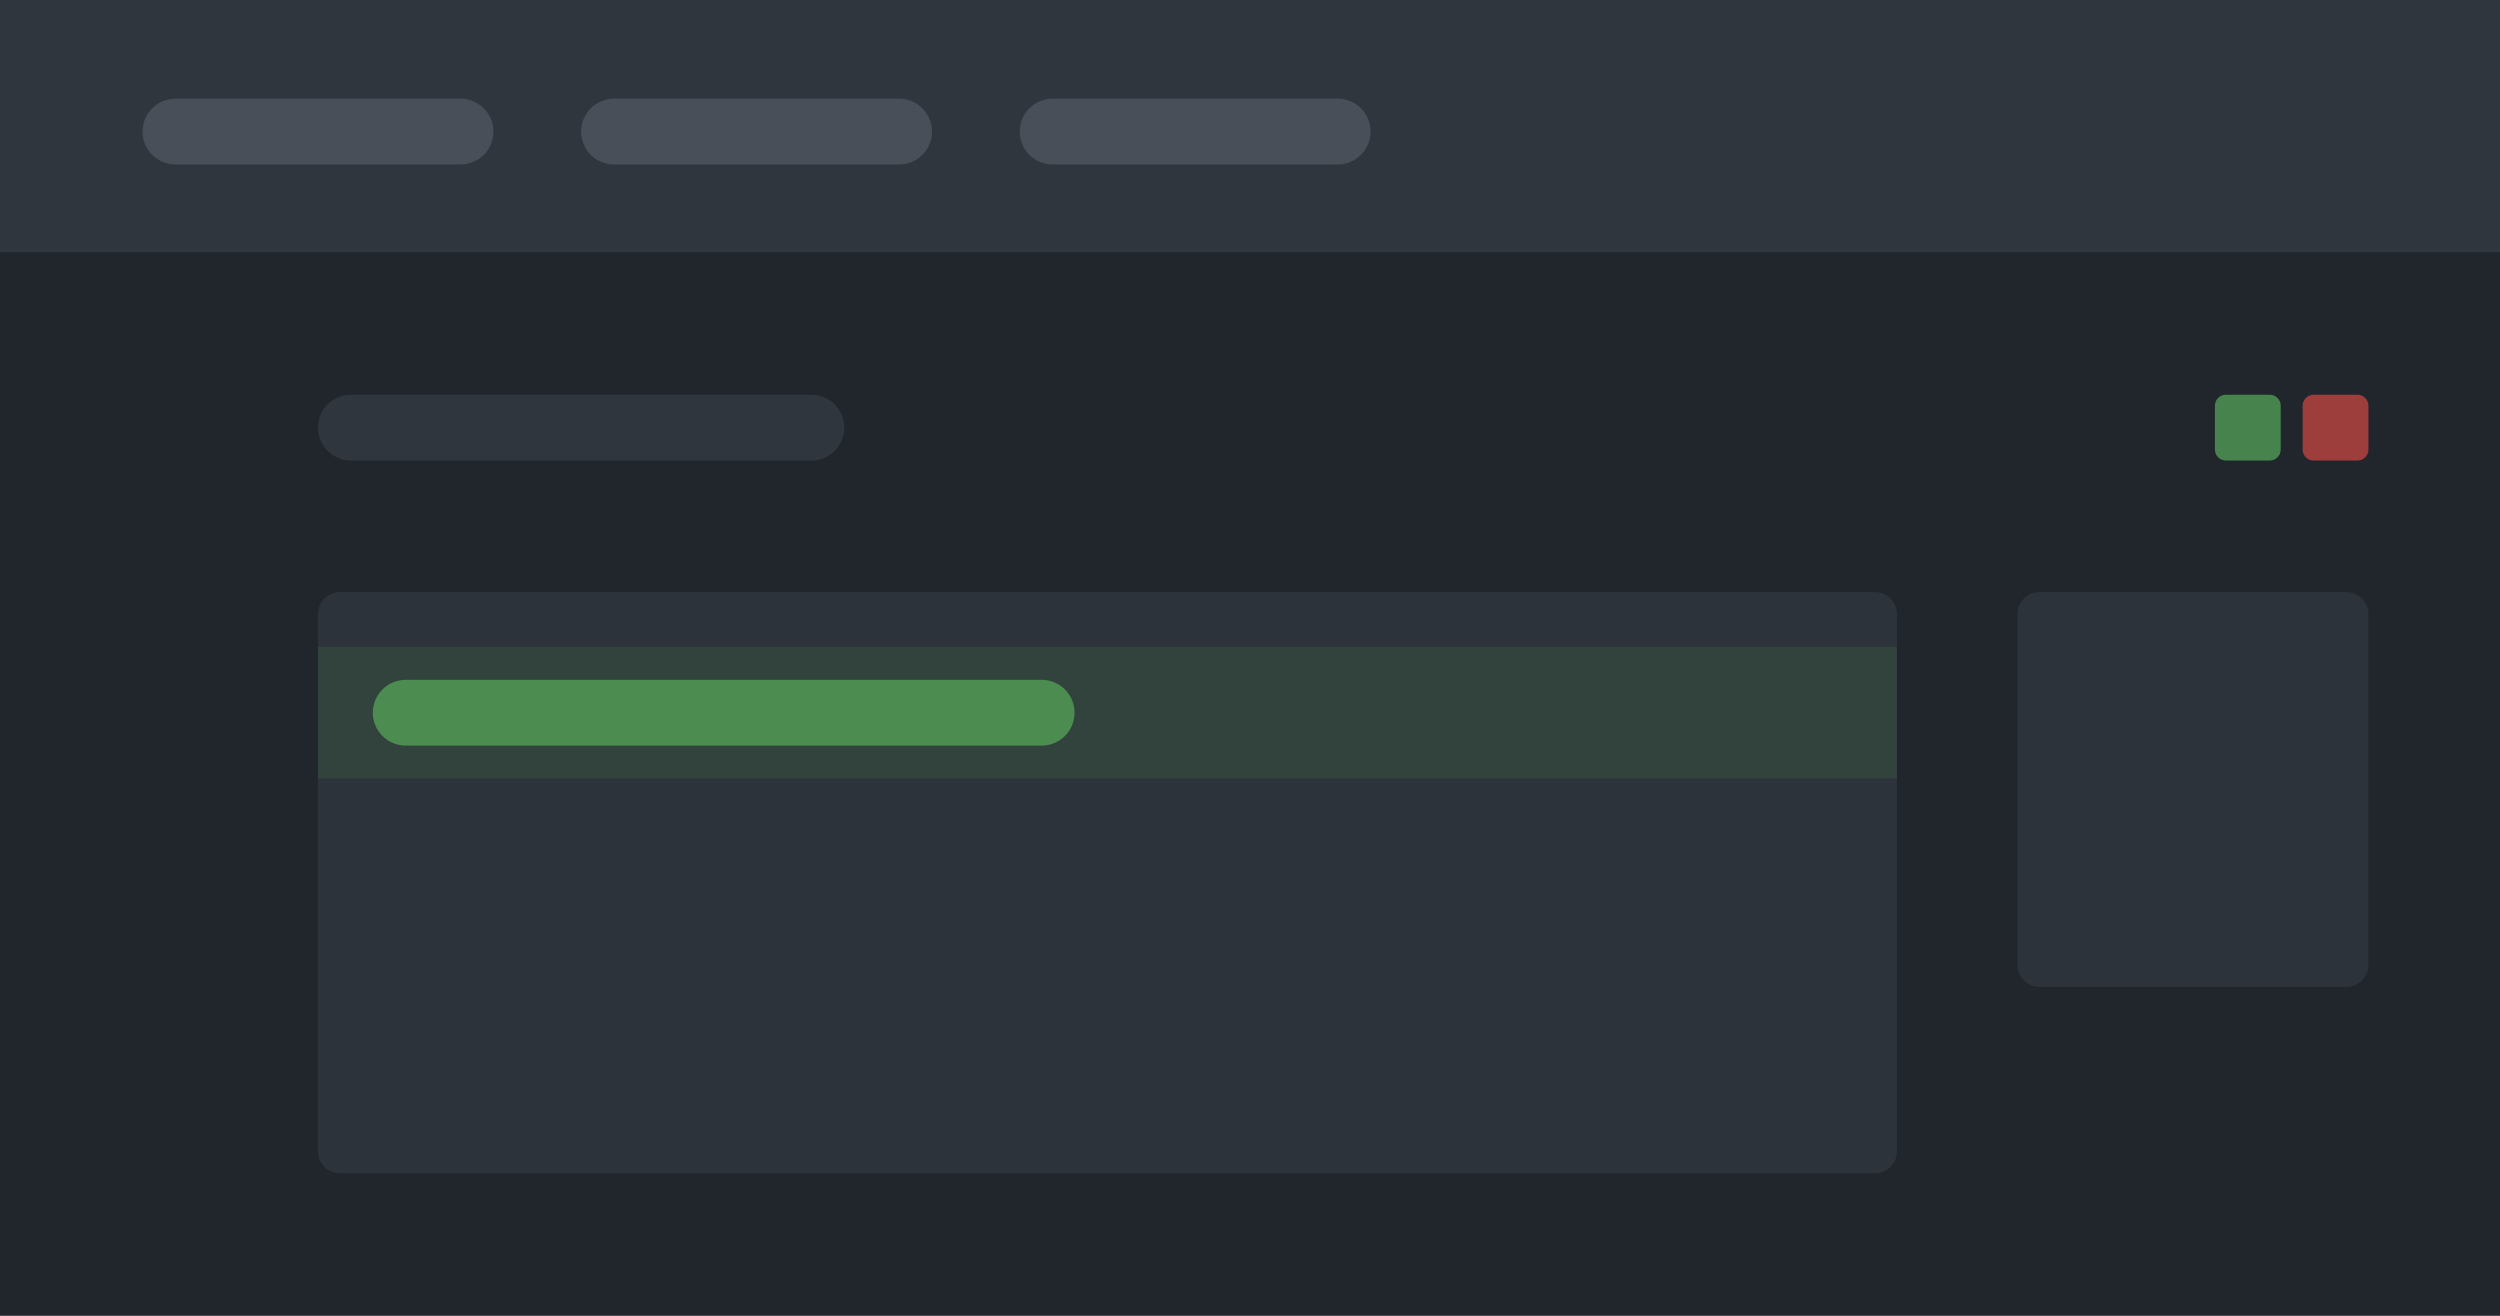
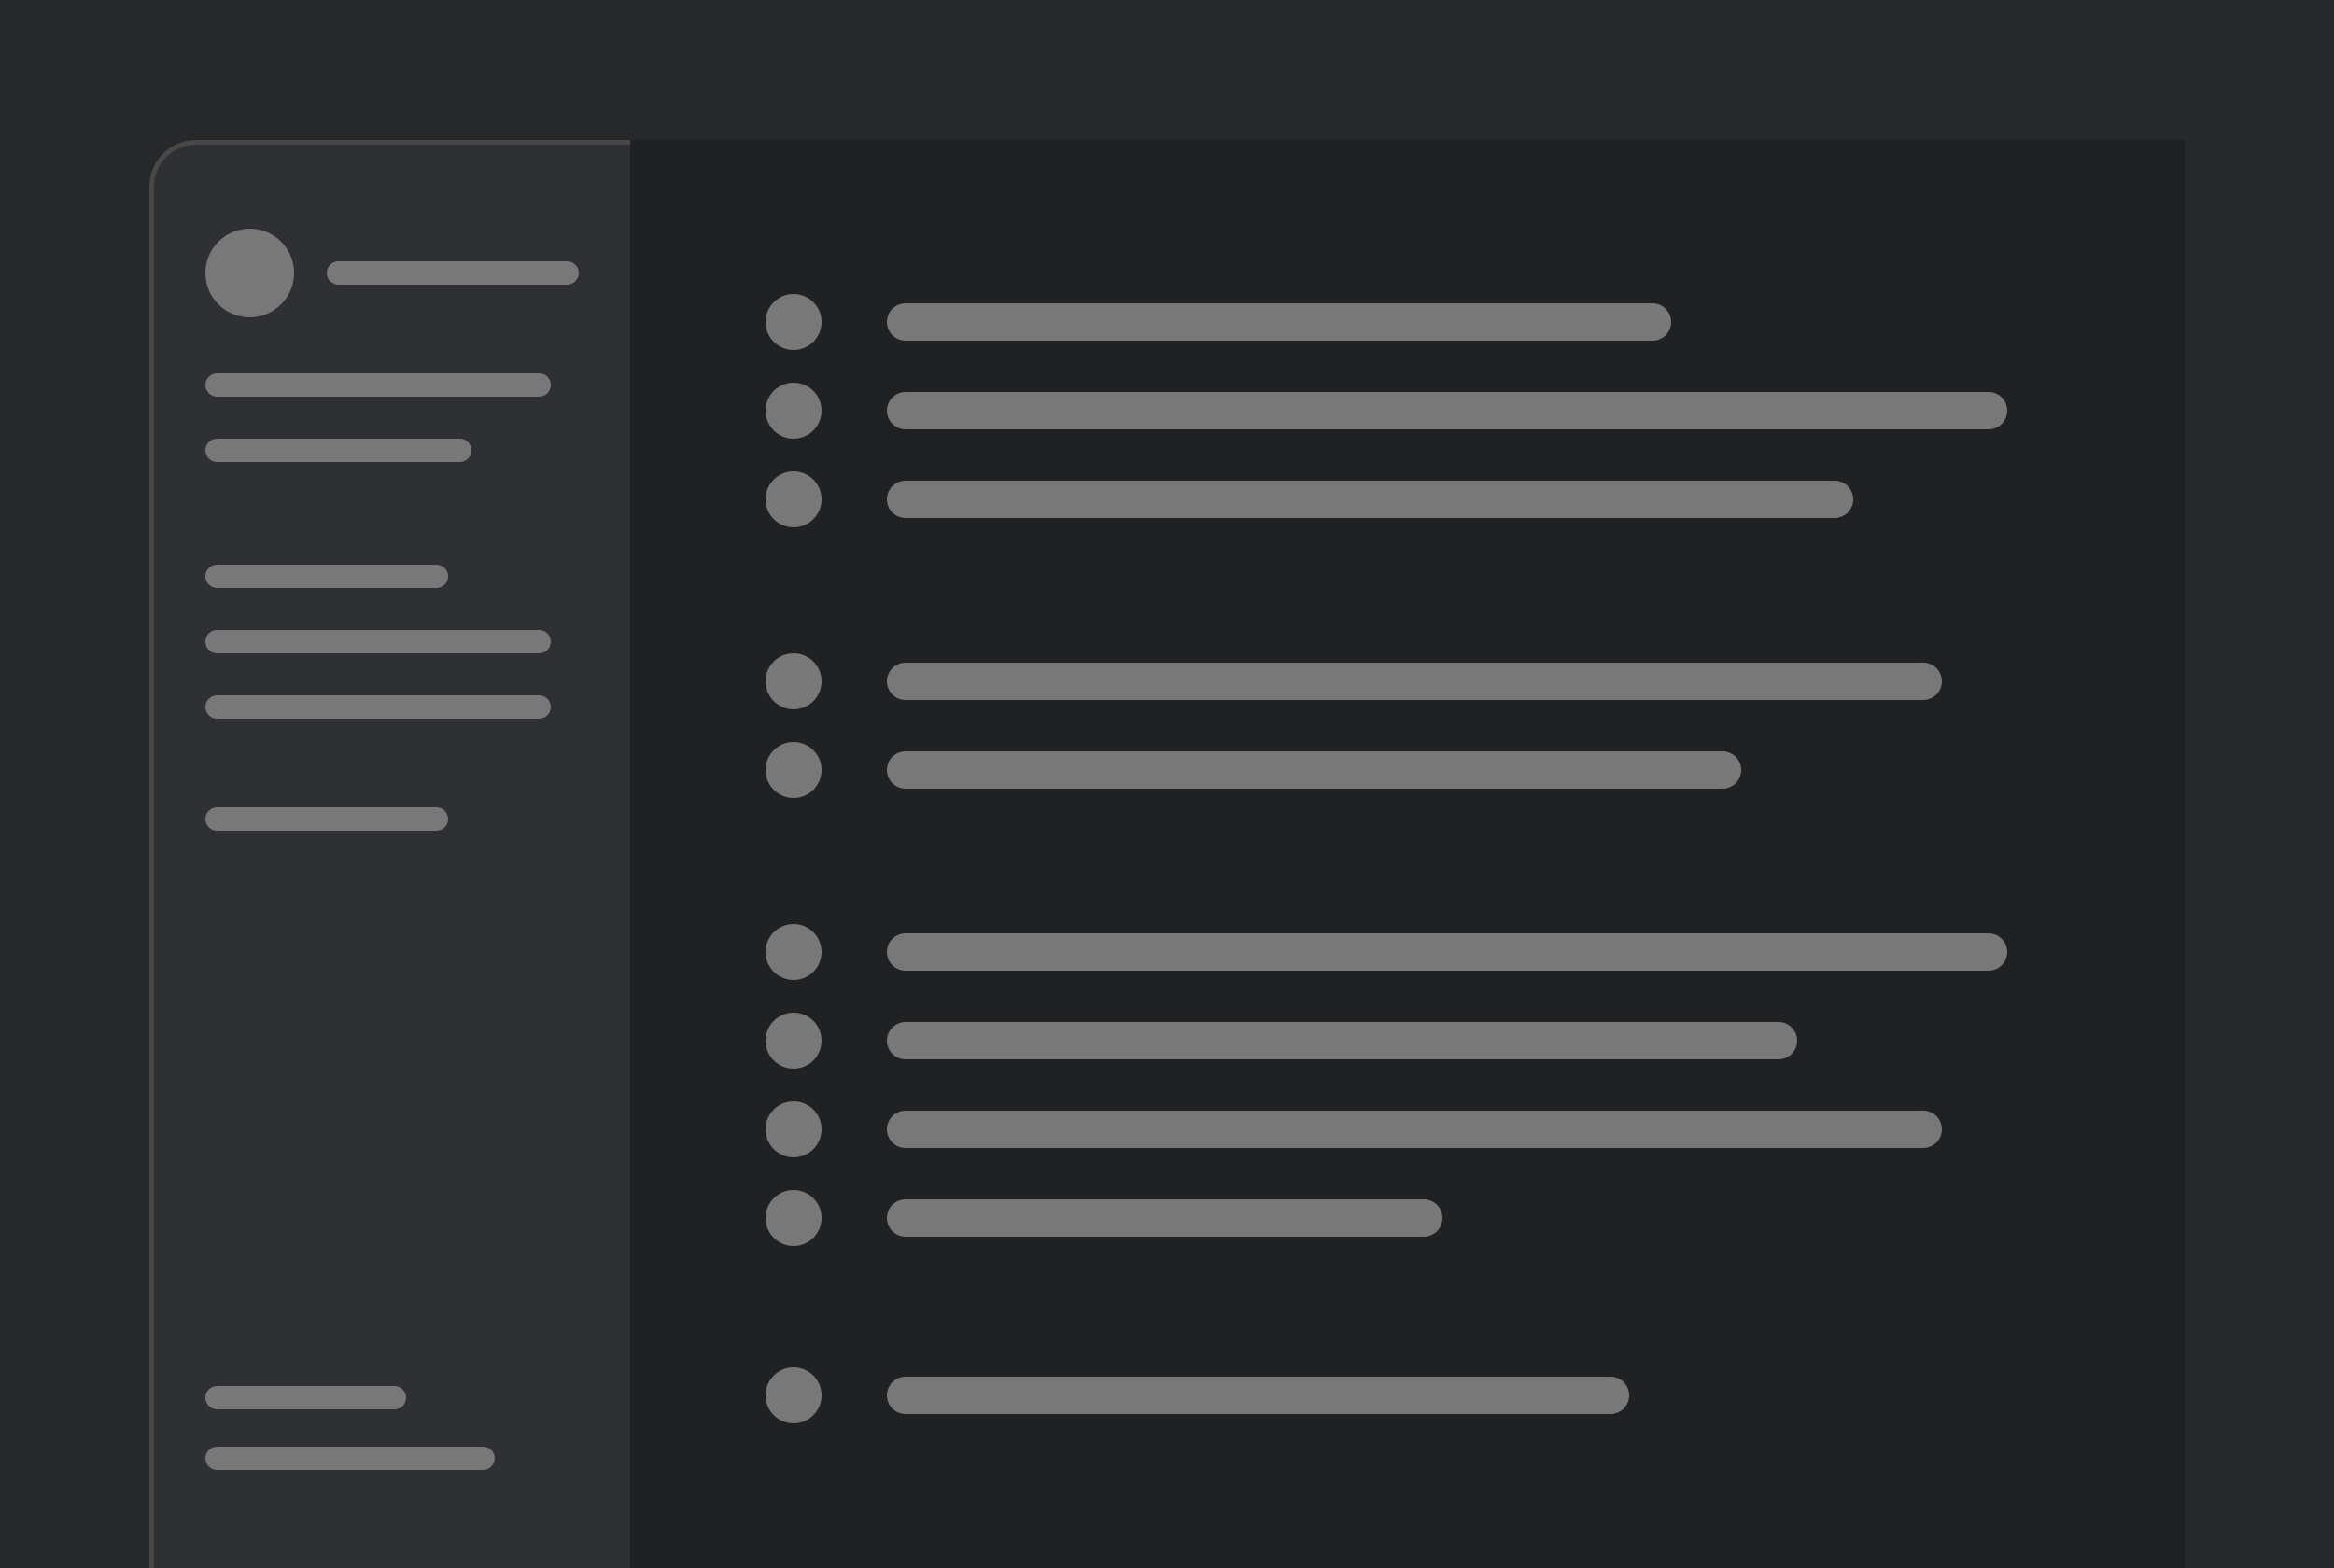
- <svg xmlns="http://www.w3.org/2000/svg" width="228" height="120" viewBox="0 0 228 120" fill="none">
-   <path d="M0 0H228V120H0V0Z" fill="#21262D" />
-   <rect opacity="0.8" x="29" y="54" width="144" height="53" rx="2" fill="#30363D" />
-   <rect opacity="0.8" x="184" y="54" width="32" height="36" rx="2" fill="#30363D" />
-   <rect x="29" y="59" width="144" height="12" fill="#32423D" />
-   <path d="M0 0H228V23H0V0Z" fill="#30363D" />
-   <rect x="13" y="9" width="32" height="6" rx="3" fill="#484F58" />
-   <rect x="29" y="36" width="48" height="6" rx="3" fill="#30363D" />
-   <rect opacity="0.7" x="34" y="62" width="64" height="6" rx="3" fill="#57AB5A" />
-   <rect opacity="0.7" x="210" y="36" width="6" height="6" rx="1" fill="#D24845" />
-   <rect opacity="0.7" x="202" y="36" width="6" height="6" rx="1" fill="#57AB5A" />
-   <rect x="53" y="9" width="32" height="6" rx="3" fill="#484F58" />
-   <rect x="93" y="9" width="32" height="6" rx="3" fill="#484F58" />
+ <svg xmlns="http://www.w3.org/2000/svg" width="500" height="336" viewBox="0 0 500 336" fill="none">
+   <rect width="500" height="336" fill="#26282A" />
+   <mask id="path-1-inside-1_3725_4647" fill="white">
+     <path d="M32 40C32 34.477 36.477 30 42 30H458C463.523 30 468 34.477 468 40V336H32V40Z" />
+   </mask>
+   <path d="M32 40C32 34.477 36.477 30 42 30H458C463.523 30 468 34.477 468 40V336H32V40Z" fill="#2E3033" />
+   <path d="M31 40C31 33.925 35.925 29 42 29H458C464.075 29 469 33.925 469 40H467C467 35.029 462.971 31 458 31H42C37.029 31 33 35.029 33 40H31ZM468 336H32H468ZM31 336V40C31 33.925 35.925 29 42 29V31C37.029 31 33 35.029 33 40V336H31ZM458 29C464.075 29 469 33.925 469 40V336H467V40C467 35.029 462.971 31 458 31V29Z" fill="#484848" mask="url(#path-1-inside-1_3725_4647)" />
+   <rect width="333" height="306" transform="translate(135 30)" fill="#202123" />
+   <circle cx="170" cy="69" r="6" fill="#787878" />
+   <circle cx="170" cy="88" r="6" fill="#787878" />
+   <circle cx="170" cy="107" r="6" fill="#787878" />
+   <circle cx="170" cy="146" r="6" fill="#787878" />
+   <circle cx="170" cy="165" r="6" fill="#787878" />
+   <circle cx="170" cy="204" r="6" fill="#787878" />
+   <circle cx="170" cy="223" r="6" fill="#787878" />
+   <circle cx="170" cy="242" r="6" fill="#787878" />
+   <circle cx="170" cy="261" r="6" fill="#787878" />
+   <circle cx="170" cy="299" r="6" fill="#787878" />
+   <rect x="190" y="65" width="168" height="8" rx="4" fill="#787878" />
+   <rect x="190" y="84" width="240" height="8" rx="4" fill="#787878" />
+   <rect x="190" y="103" width="207" height="8" rx="4" fill="#787878" />
+   <rect x="190" y="142" width="226" height="8" rx="4" fill="#787878" />
+   <rect x="190" y="161" width="183" height="8" rx="4" fill="#787878" />
+   <rect x="190" y="200" width="240" height="8" rx="4" fill="#787878" />
+   <rect x="190" y="219" width="195" height="8" rx="4" fill="#787878" />
+   <rect x="190" y="238" width="226" height="8" rx="4" fill="#787878" />
+   <rect x="190" y="257" width="119" height="8" rx="4" fill="#787878" />
+   <rect x="190" y="295" width="159" height="8" rx="4" fill="#787878" />
+   <circle cx="53.5" cy="58.5" r="9.5" fill="#787878" />
+   <rect x="70" y="56" width="54" height="5" rx="2.5" fill="#787878" />
+   <rect x="44" y="80" width="74" height="5" rx="2.5" fill="#787878" />
+   <rect x="44" y="121" width="52" height="5" rx="2.5" fill="#787878" />
+   <rect x="44" y="173" width="52" height="5" rx="2.5" fill="#787878" />
+   <rect x="44" y="310" width="62" height="5" rx="2.5" fill="#787878" />
+   <rect x="44" y="297" width="43" height="5" rx="2.5" fill="#787878" />
+   <rect x="44" y="94" width="57" height="5" rx="2.5" fill="#787878" />
+   <rect x="44" y="135" width="74" height="5" rx="2.5" fill="#787878" />
+   <rect x="44" y="149" width="74" height="5" rx="2.5" fill="#787878" />
</svg>
